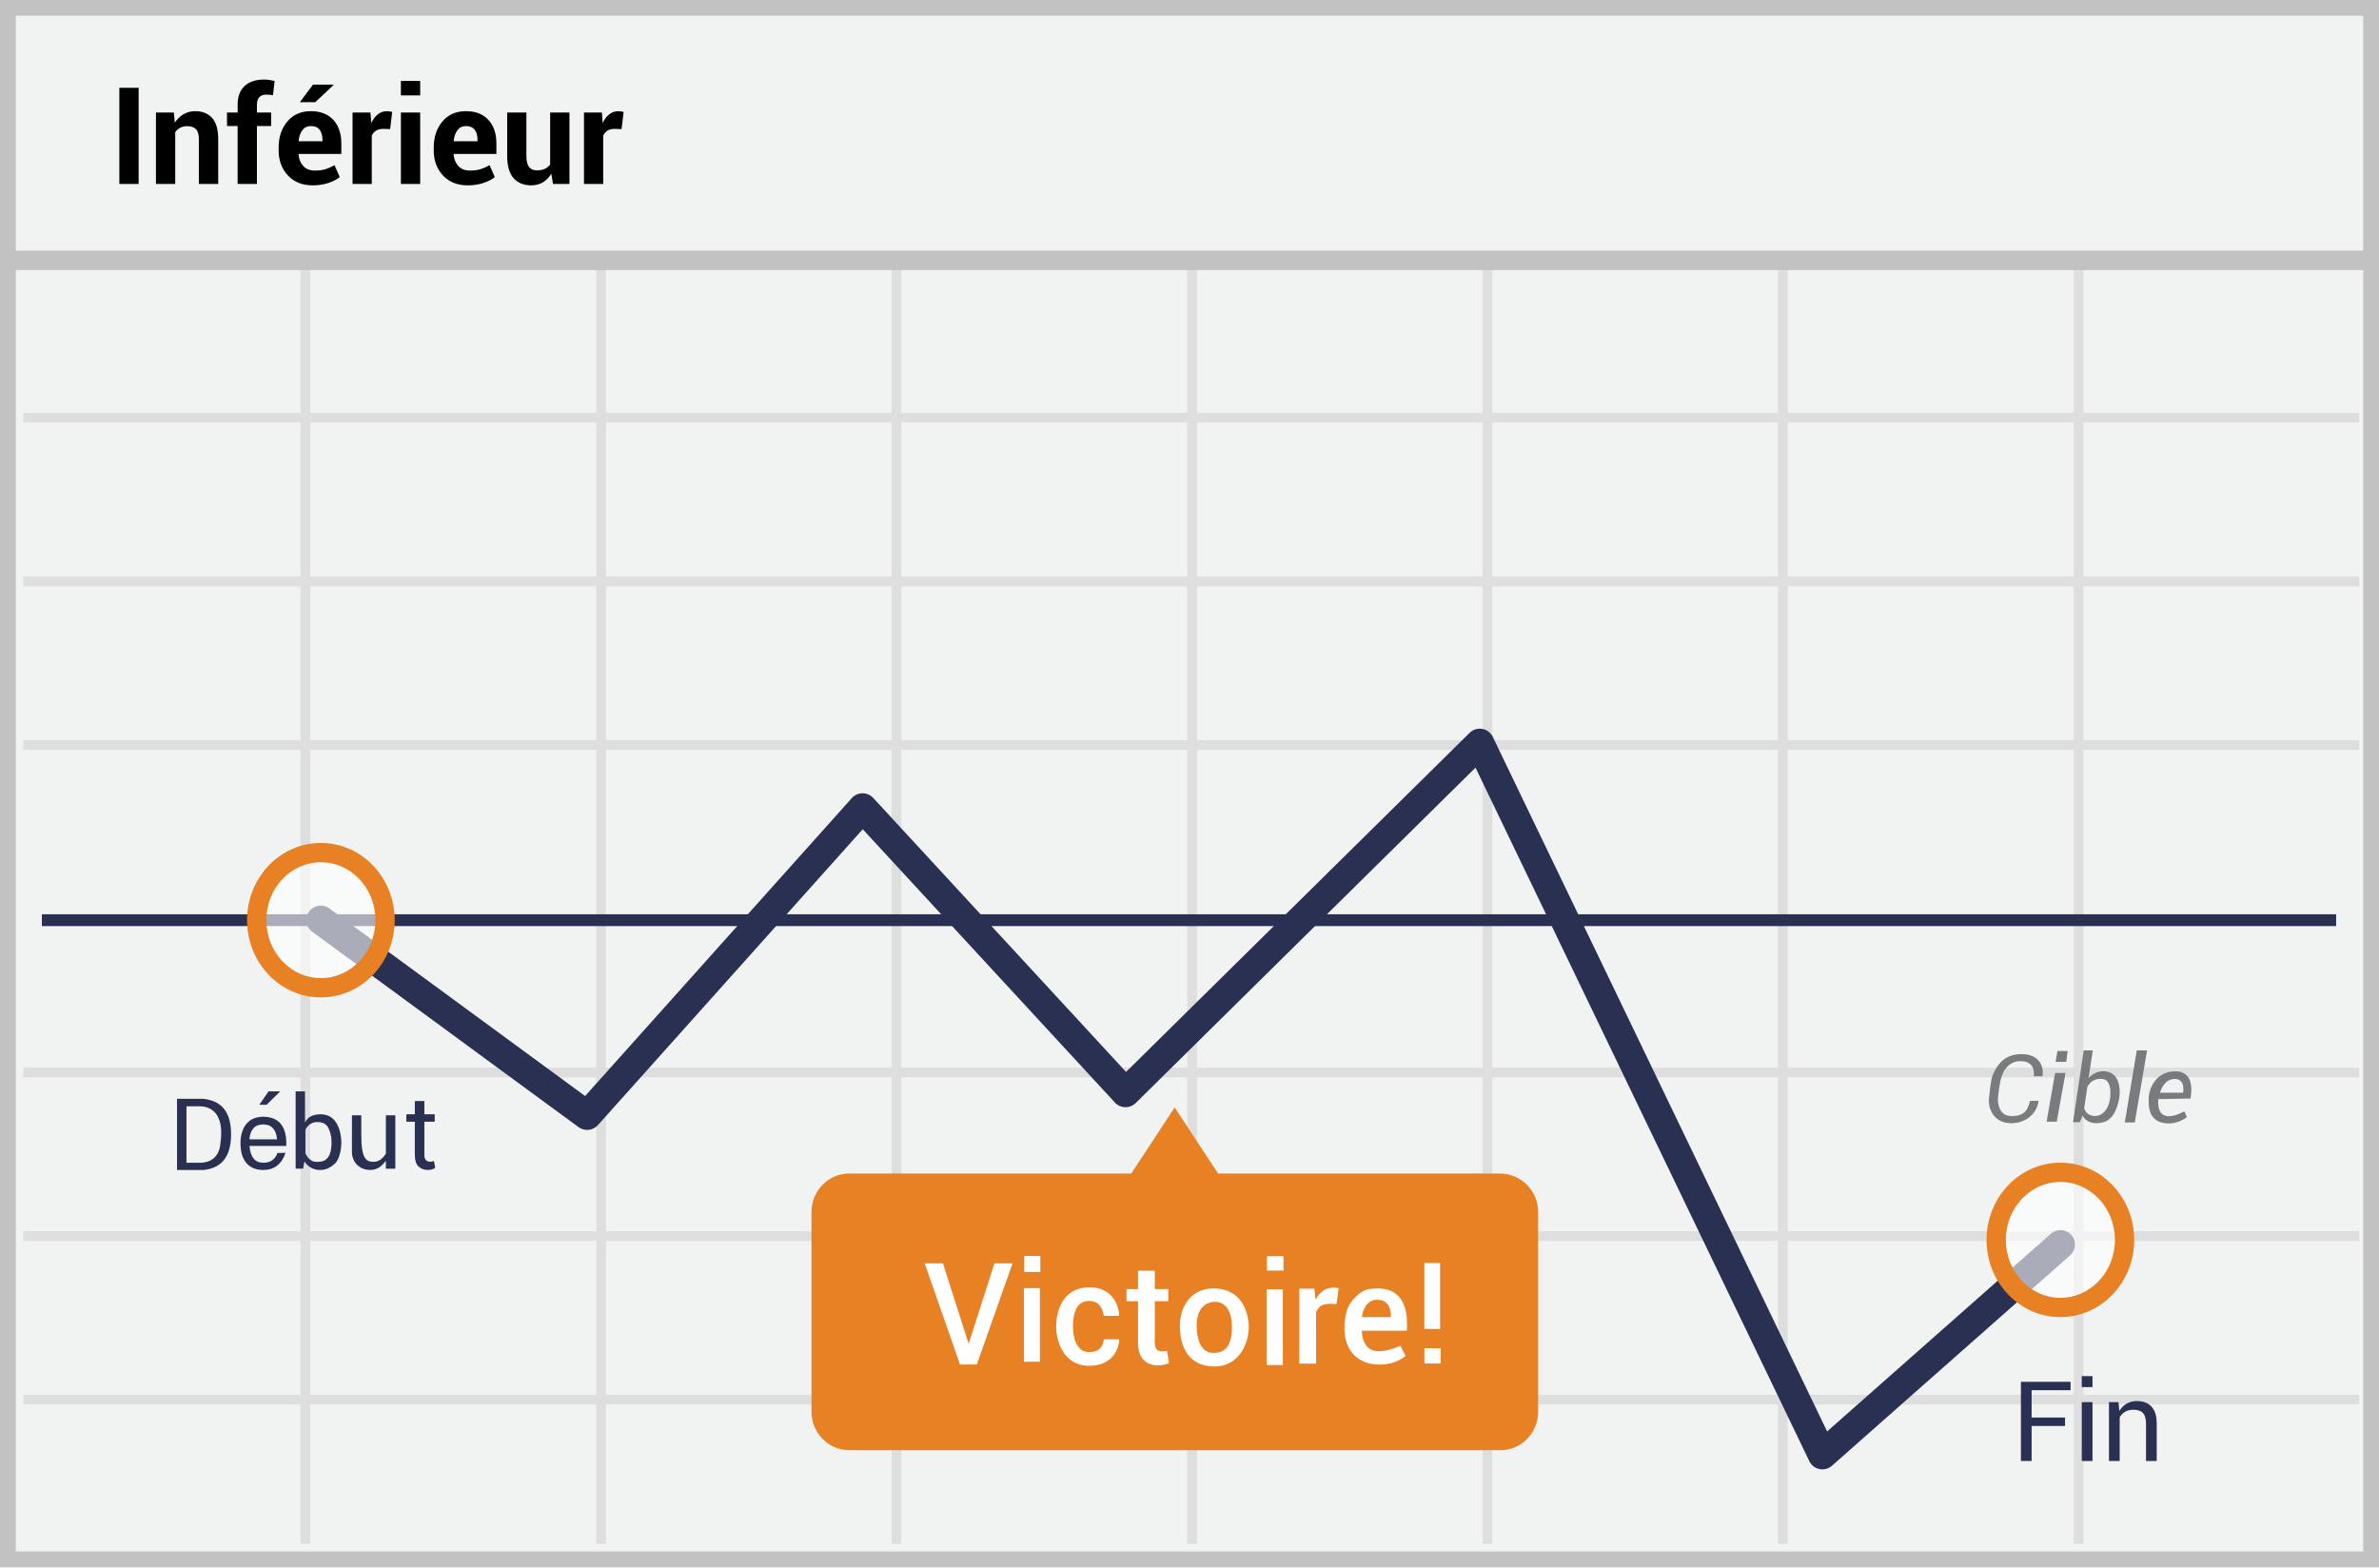
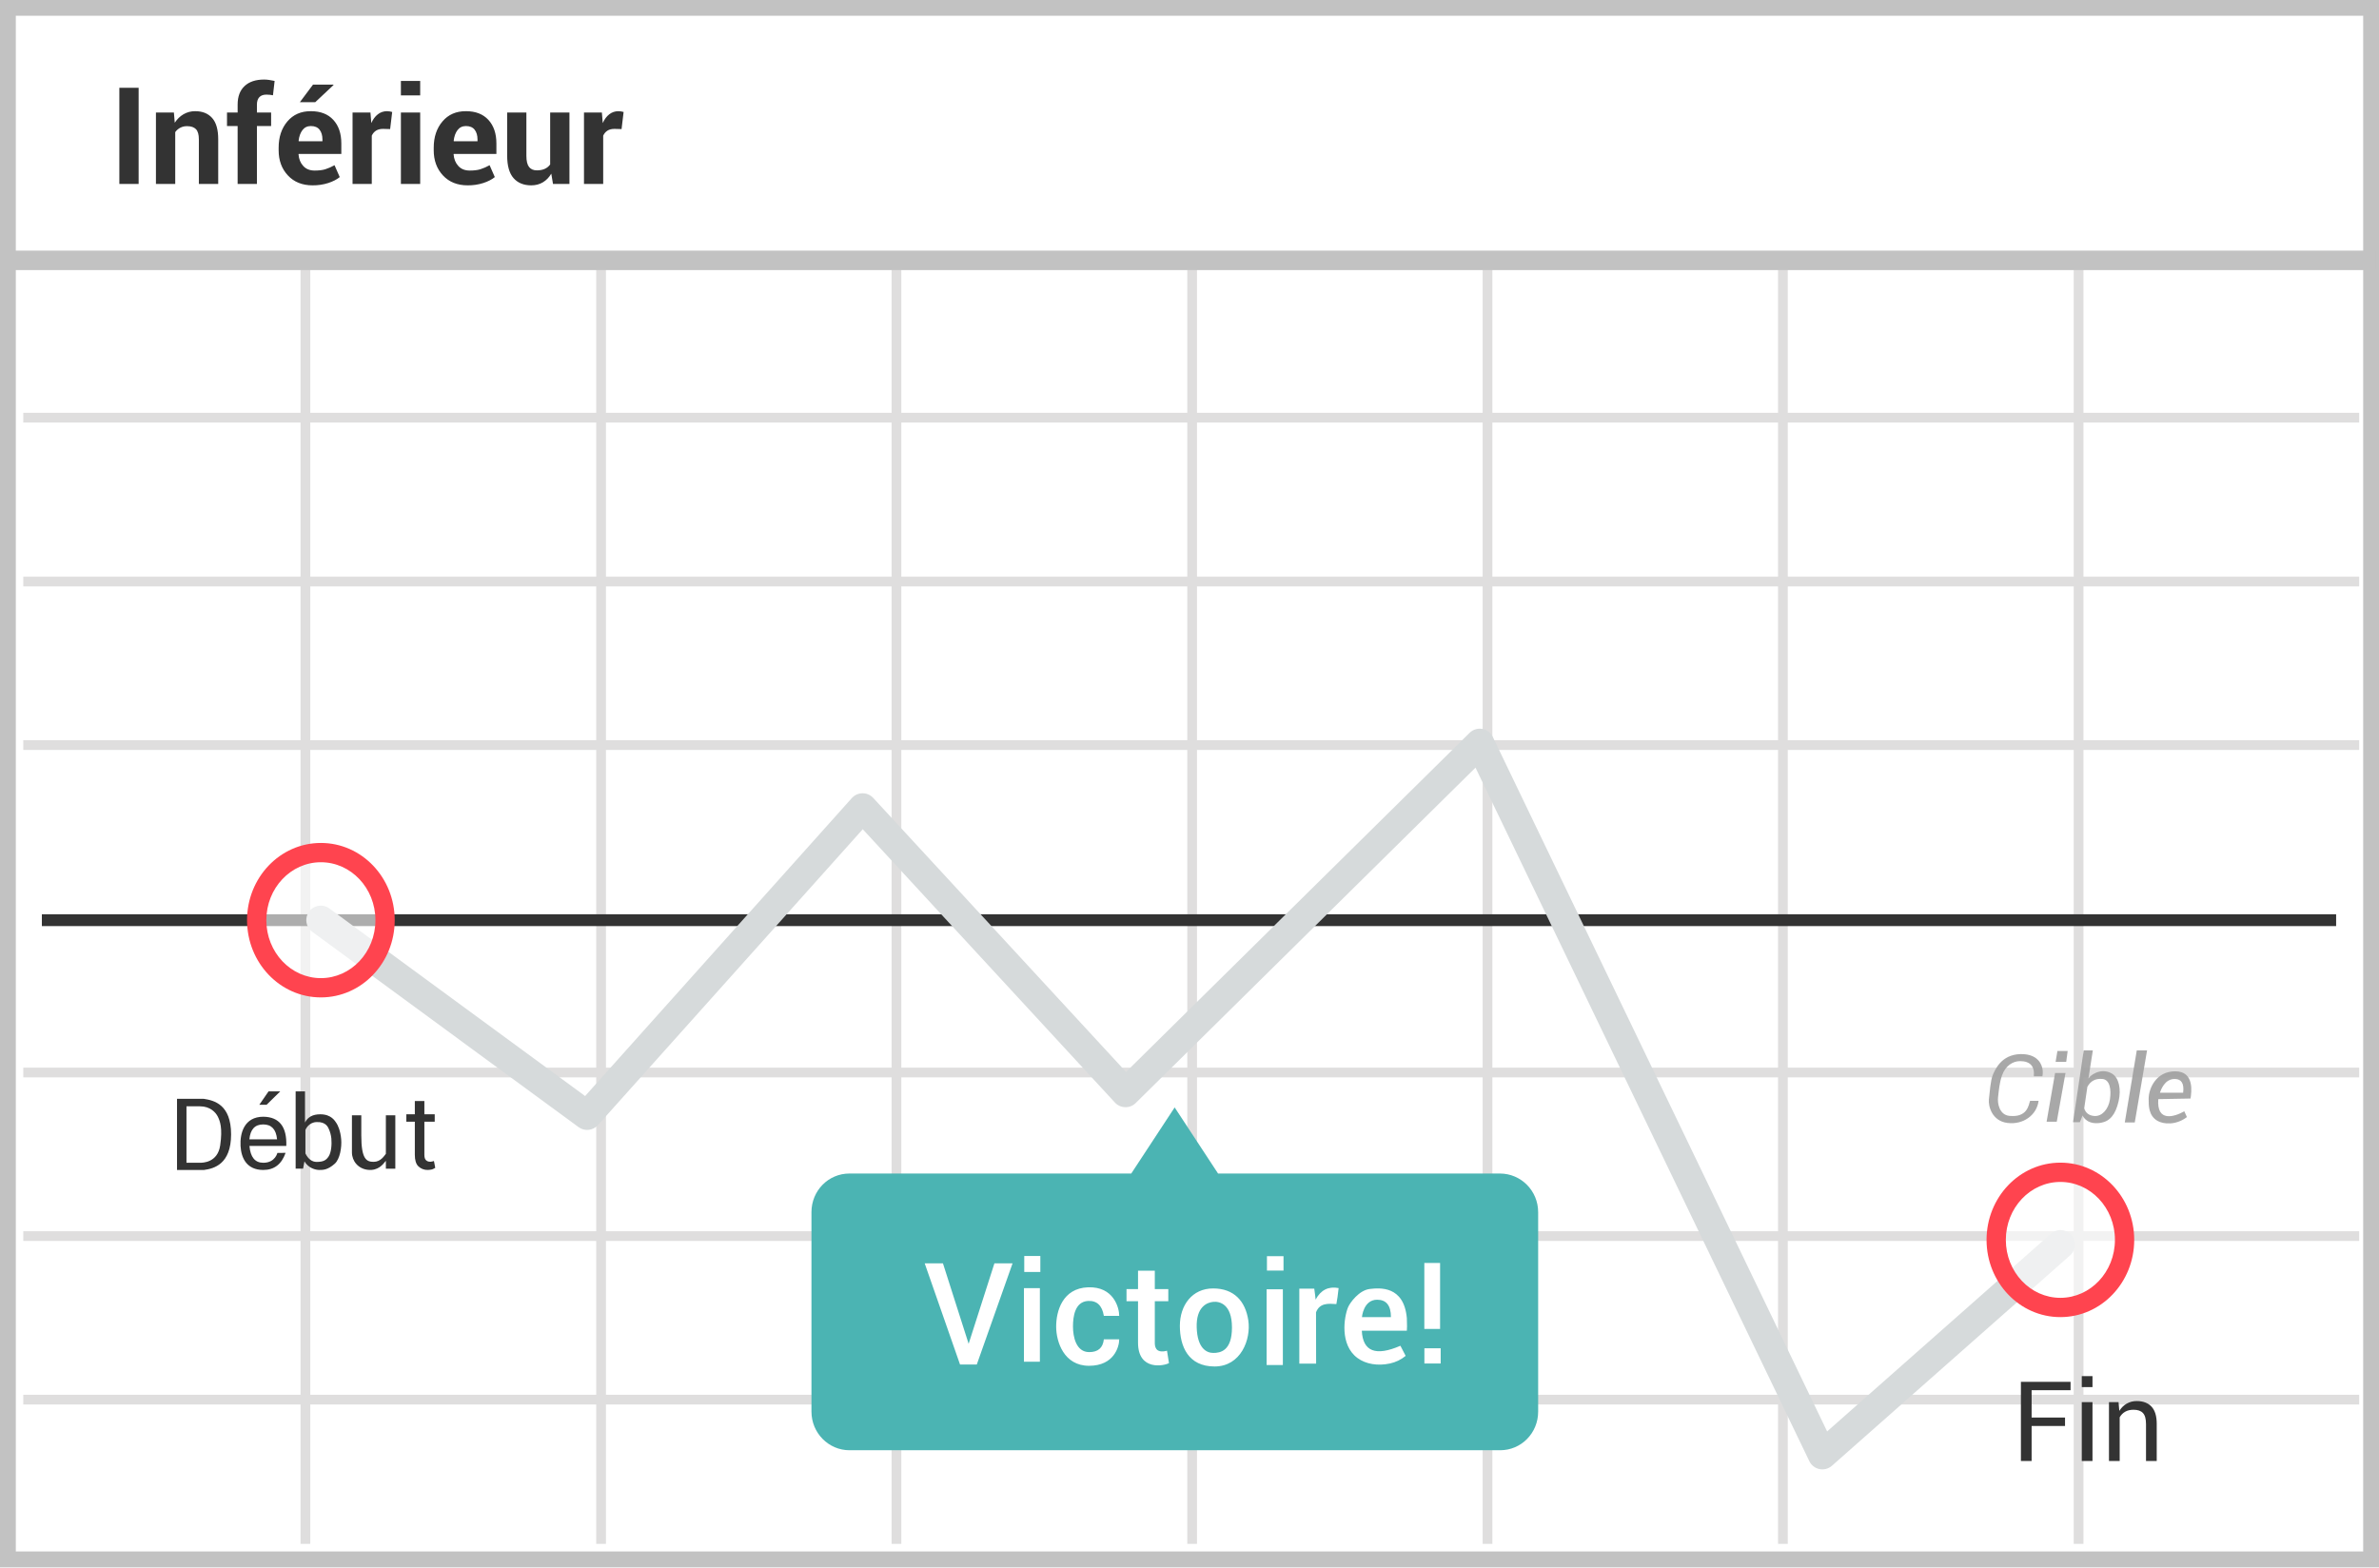
<svg xmlns="http://www.w3.org/2000/svg" width="299" height="197">
  <g fill="none" fill-rule="evenodd">
-     <path fill="#F1F2F2" d="M0 0h299v197H0z" />
+     <path fill="#fff" d="M0 0h299v197H0z" />
    <path d="M1.987 1.98v193.04h295.026V1.98H1.987zM299 0v197H0V0h299z" fill="#C2C2C2" fill-rule="nonzero" />
    <path d="M2.926 53.113V51.89H296.51v1.223H2.926zm0 20.598v-1.223H296.51v1.223H2.926zm0 20.56v-1.224H296.51v1.224H2.926zm0 41.157v-1.223H296.51v1.223H2.926zm0 20.56v-1.223H296.51v1.223H2.926zm0 20.56v-1.223H296.51v1.223H2.926zM37.772 31.942h1.223v162.126h-1.223V31.942zm37.162 0h1.223v162.126h-1.223V31.942zm37.124 0h1.223v162.126h-1.223V31.942zm37.162 0h1.223v162.126h-1.223V31.942zm37.124 0h1.223v162.126h-1.223V31.942zm37.124 0h1.224v162.126h-1.224V31.942zm37.162 0h1.224v162.126h-1.224V31.942z" fill="#DFDEDE" fill-rule="nonzero" />
    <path fill="#C2C2C2" fill-rule="nonzero" d="M.805 33.951v-2.447H298.63v2.447z" />
-     <path d="M188.509 147.514h-35.42l-5.454-8.308-5.455 8.308h-35.42c-2.652 0-4.773 2.162-4.773 4.855v25.074c0 2.693 2.16 4.855 4.773 4.855h81.787c2.652 0 4.773-2.162 4.773-4.855v-25.074c0-2.693-2.16-4.855-4.811-4.855z" fill="#E88024" />
+     <path d="M188.509 147.514h-35.42l-5.454-8.308-5.455 8.308h-35.42c-2.652 0-4.773 2.162-4.773 4.855v25.074c0 2.693 2.16 4.855 4.773 4.855h81.787c2.652 0 4.773-2.162 4.773-4.855v-25.074c0-2.693-2.16-4.855-4.811-4.855z" fill="#4BB4B3" />
    <g transform="translate(5 93)">
-       <path fill="#2A3052" fill-rule="nonzero" d="M.262 23.411v-1.485h288.35v1.485z" />
-       <path d="M70.147 48.429a1.818 1.818 0 0 1-2.43.253L34.255 24.135a1.818 1.818 0 1 1 2.15-2.932l32.134 23.572 33.52-37.454a1.818 1.818 0 0 1 2.69-.02l31.776 34.444L179.704-.88a1.818 1.818 0 0 1 2.914.506l42.02 87.307 28.114-24.84a1.818 1.818 0 1 1 2.407 2.725l-29.915 26.43a1.818 1.818 0 0 1-2.841-.574L180.446 3.495 137.74 45.653a1.818 1.818 0 0 1-2.613-.06l-31.694-34.357L70.147 48.43z" fill="#2A3052" fill-rule="nonzero" />
+       <path fill="#333" fill-rule="nonzero" d="M.262 23.411v-1.485h288.35v1.485z" />
+       <path d="M70.147 48.429a1.818 1.818 0 01-2.43.253L34.255 24.135a1.818 1.818 0 112.15-2.932l32.134 23.572 33.52-37.454a1.818 1.818 0 012.69-.02l31.776 34.444L179.704-.88a1.818 1.818 0 012.914.506l42.02 87.307 28.114-24.84a1.818 1.818 0 112.407 2.725l-29.915 26.43a1.818 1.818 0 01-2.841-.574L180.446 3.495 137.74 45.653a1.818 1.818 0 01-2.613-.06l-31.694-34.357L70.147 48.43z" fill="#D6DADB" fill-rule="nonzero" />
      <ellipse fill="#FFF" opacity=".6" cx="35.33" cy="22.669" rx="8.067" ry="8.496" />
-       <path d="M35.33 32.376c-5.14 0-9.28-4.36-9.28-9.707 0-5.348 4.14-9.708 9.28-9.708 5.139 0 9.279 4.36 9.279 9.708s-4.14 9.707-9.28 9.707zm0-2.423c3.771 0 6.855-3.248 6.855-7.284 0-4.037-3.084-7.284-6.855-7.284-3.772 0-6.856 3.247-6.856 7.284 0 4.036 3.084 7.284 6.856 7.284z" fill="#E88024" fill-rule="nonzero" />
+       <path d="M35.33 32.376c-5.14 0-9.28-4.36-9.28-9.707 0-5.348 4.14-9.708 9.28-9.708 5.139 0 9.279 4.36 9.279 9.708s-4.14 9.707-9.28 9.707zm0-2.423c3.771 0 6.855-3.248 6.855-7.284 0-4.037-3.084-7.284-6.855-7.284-3.772 0-6.856 3.247-6.856 7.284 0 4.036 3.084 7.284 6.856 7.284z" fill="#FF444F" fill-rule="nonzero" />
      <ellipse fill="#FFF" opacity=".6" cx="253.956" cy="62.855" rx="8.067" ry="8.496" />
-       <path d="M253.956 72.563c-5.14 0-9.28-4.36-9.28-9.707 0-5.348 4.14-9.708 9.28-9.708 5.139 0 9.279 4.36 9.279 9.708s-4.14 9.707-9.28 9.707zm0-2.423c3.771 0 6.855-3.248 6.855-7.284 0-4.037-3.084-7.284-6.855-7.284-3.772 0-6.856 3.247-6.856 7.284 0 4.036 3.084 7.284 6.856 7.284z" fill="#E88024" fill-rule="nonzero" />
+       <path d="M253.956 72.563c-5.14 0-9.28-4.36-9.28-9.707 0-5.348 4.14-9.708 9.28-9.708 5.139 0 9.279 4.36 9.279 9.708s-4.14 9.707-9.28 9.707zm0-2.423c3.771 0 6.855-3.248 6.855-7.284 0-4.037-3.084-7.284-6.855-7.284-3.772 0-6.856 3.247-6.856 7.284 0 4.036 3.084 7.284 6.856 7.284z" fill="#FF444F" fill-rule="nonzero" />
    </g>
-     <path d="M53.337 138.398v1.667h1.3v.933h-1.3v4.167c0 .333.067.533.2.667.133.133.3.2.533.2.067 0 .134 0 .234-.034.1 0 .166-.033.233-.066l.167.866a2.22 2.22 0 0 1-.4.2 2.917 2.917 0 0 1-.534.067 1.633 1.633 0 0 1-1.2-.467c-.3-.3-.433-.8-.433-1.433v-4.167H51.07v-.933h1.067v-1.667h1.2zm-17.354 5.648h-4.631c.12 1.41.699 2.116 1.739 2.116 1.56 0 1.777-1.322 1.777-1.24l1.024-.004c-.5 1.432-1.433 2.148-2.801 2.148-2.053 0-2.772-1.452-2.859-3.02-.086-1.568.436-3.672 2.876-3.672 2 .037 2.96 1.261 2.875 3.672zm-1.161-.834c-.117-1.246-.697-1.869-1.74-1.869-1.043 0-1.622.623-1.739 1.87h3.479v-.001zm13.676-3.016h1.187v6.715h-1.188v-.996c-.376.486-.997 1.268-2.243 1.136-1.245-.131-2.016-1.109-2.022-2.186-.005-1.077.006-5.034 0-4.669h1.177v2.544c0 2.976.654 3.305 1.55 3.305.894 0 1.332-.756 1.538-1.008-.01-1.414-.01-3.027 0-4.84l.001-.001zm-11.341-3.004h1.177v3.912c.34-.69.98-1.035 1.918-1.035 1.407 0 1.85.85 2.023 1.093.171.244.514.943.608 2.062.082.97-.15 2.479-.822 3.069-.886.778-1.455.773-1.93.773-.476 0-1.37-.229-1.868-1.08l-.17.912h-.936v-9.706zm1.23 7.8c.353.708.826 1.062 1.419 1.062.89 0 1.21-.251 1.502-.696.334-.51.406-1.502.337-2.265a3.909 3.909 0 0 0-.337-1.223c-.082-.163-.348-.875-1.502-.823-.958.009-1.39.856-1.419 1.02v2.925zm-3.167-7.8l-1.713 1.68h-.915l1.158-1.68h1.47zm-12.972.931h3.355c1.331.201 3.441.724 3.441 4.471 0 3.748-2.156 4.304-3.398 4.472h-3.398v-8.943zm1.189.944v7.095h1.698c.326 0 2.22-.002 2.539-2.186.318-2.183-.022-3.041-.288-3.593-.266-.551-.964-1.316-2.251-1.316h-1.698z" fill="#2A3052" fill-rule="nonzero" />
-     <path d="M257.223 141.001h1.277l1.099-6.126h-1.309l-1.067 6.126zm2.648-8.89l-.182 1.367h-1.334l.228-1.367h1.288zm8.685-.072h1.293l-1.546 9.06h-1.254l1.507-9.06zm5.975 7.653c.068.164.145.34.327.728-1.376 1.049-2.96.906-3.7.472-1.114-.653-1.114-1.866-1.109-2.804.008-1.197.887-3.422 3.336-3.422s2.047 2.644 1.928 3.422c-.25 0-1.601.024-4.052.073-.227 2.91 1.97 2.259 3.27 1.531zm-.147-2.339c.142-1.148-.21-1.723-1.059-1.723-1.272 0-1.718 1.349-1.86 1.723h2.919zm-18.765-2.061h1.077c.229-1.122-.315-2.845-2.747-2.79-2.433.055-3.208 1.975-3.494 2.644-.285.67-.386 2.23-.483 3.03-.097.801.344 2.735 2.339 2.981 1.994.246 3.684-1.001 3.904-2.778h-1.07c-.193.547-.33 2.113-2.598 1.888-1.235-.123-1.53-1.53-1.423-2.375.106-.845.162-1.777.51-2.746.422-1.17 1.34-1.76 2.249-1.76 1.27 0 1.849.635 1.736 1.906zm6.876.271c.052-.237 1.445-1.46 2.92-.625.928.526 1.196 2.023.859 3.484-.387 1.677-1.087 2.515-2.2 2.71-1.626.288-2.203-.624-2.334-.924-.1.292-.214.578-.342.859h-.856l1.345-9.028h1.146c-.394 2.507-.573 3.682-.538 3.524zm-.544 3.756c.178.585.599.906 1.261.962.953.081 1.785-.826 1.97-2.079.185-1.241 0-2.48-.938-2.573-.858-.085-1.49.245-1.897.989l-.396 2.7v.001z" opacity=".9" fill="#6D6E71" fill-rule="nonzero" />
+     <path d="M53.337 138.398v1.667h1.3v.933h-1.3v4.167c0 .333.067.533.2.667.133.133.3.2.533.2.067 0 .134 0 .234-.034.1 0 .166-.033.233-.066l.167.866a2.22 2.22 0 01-.4.2 2.917 2.917 0 01-.534.067 1.633 1.633 0 01-1.2-.467c-.3-.3-.433-.8-.433-1.433v-4.167H51.07v-.933h1.067v-1.667h1.2zm-17.354 5.648h-4.631c.12 1.41.699 2.116 1.739 2.116 1.56 0 1.777-1.322 1.777-1.24l1.024-.004c-.5 1.432-1.433 2.148-2.801 2.148-2.053 0-2.772-1.452-2.859-3.02-.086-1.568.436-3.672 2.876-3.672 2 .037 2.96 1.261 2.875 3.672zm-1.161-.834c-.117-1.246-.697-1.869-1.74-1.869-1.043 0-1.622.623-1.739 1.87h3.479v-.001zm13.676-3.016h1.187v6.715h-1.188v-.996c-.376.486-.997 1.268-2.243 1.136-1.245-.131-2.016-1.109-2.022-2.186-.005-1.077.006-5.034 0-4.669h1.177v2.544c0 2.976.654 3.305 1.55 3.305.894 0 1.332-.756 1.538-1.008-.01-1.414-.01-3.027 0-4.84l.001-.001zm-11.341-3.004h1.177v3.912c.34-.69.98-1.035 1.918-1.035 1.407 0 1.85.85 2.023 1.093.171.244.514.943.608 2.062.082.97-.15 2.479-.822 3.069-.886.778-1.455.773-1.93.773-.476 0-1.37-.229-1.868-1.08l-.17.912h-.936v-9.706zm1.23 7.8c.353.708.826 1.062 1.419 1.062.89 0 1.21-.251 1.502-.696.334-.51.406-1.502.337-2.265a3.909 3.909 0 00-.337-1.223c-.082-.163-.348-.875-1.502-.823-.958.009-1.39.856-1.419 1.02v2.925zm-3.167-7.8l-1.713 1.68h-.915l1.158-1.68h1.47zm-12.972.931h3.355c1.331.201 3.441.724 3.441 4.471 0 3.748-2.156 4.304-3.398 4.472h-3.398v-8.943zm1.189.944v7.095h1.698c.326 0 2.22-.002 2.539-2.186.318-2.183-.022-3.041-.288-3.593-.266-.551-.964-1.316-2.251-1.316h-1.698z" fill="#333" fill-rule="nonzero" />
+     <path d="M257.223 141.001h1.277l1.099-6.126h-1.309l-1.067 6.126zm2.648-8.89l-.182 1.367h-1.334l.228-1.367h1.288zm8.685-.072h1.293l-1.546 9.06h-1.254l1.507-9.06zm5.975 7.653c.068.164.145.34.327.728-1.376 1.049-2.96.906-3.7.472-1.114-.653-1.114-1.866-1.109-2.804.008-1.197.887-3.422 3.336-3.422s2.047 2.644 1.928 3.422c-.25 0-1.601.024-4.052.073-.227 2.91 1.97 2.259 3.27 1.531zm-.147-2.339c.142-1.148-.21-1.723-1.059-1.723-1.272 0-1.718 1.349-1.86 1.723h2.919zm-18.765-2.061h1.077c.229-1.122-.315-2.845-2.747-2.79-2.433.055-3.208 1.975-3.494 2.644-.285.67-.386 2.23-.483 3.03-.097.801.344 2.735 2.339 2.981 1.994.246 3.684-1.001 3.904-2.778h-1.07c-.193.547-.33 2.113-2.598 1.888-1.235-.123-1.53-1.53-1.423-2.375.106-.845.162-1.777.51-2.746.422-1.17 1.34-1.76 2.249-1.76 1.27 0 1.849.635 1.736 1.906zm6.876.271c.052-.237 1.445-1.46 2.92-.625.928.526 1.196 2.023.859 3.484-.387 1.677-1.087 2.515-2.2 2.71-1.626.288-2.203-.624-2.334-.924-.1.292-.214.578-.342.859h-.856l1.345-9.028h1.146c-.394 2.507-.573 3.682-.538 3.524zm-.544 3.756c.178.585.599.906 1.261.962.953.081 1.785-.826 1.97-2.079.185-1.241 0-2.48-.938-2.573-.858-.085-1.49.245-1.897.989l-.396 2.7v.001z" opacity=".9" fill="#9f9f9f" fill-rule="nonzero" />
    <path d="M176.817 167.27h-5.66c.125 2.614 1.742 3.245 4.851 1.895l.66 1.272c-.572.473-1.25.8-1.975.956-1.539.334-3.04.079-4.082-.69-2.26-1.667-1.683-5.166-1.185-6.372.232-.564 1.378-2.153 2.74-2.306 1.233-.14 4.286-.432 4.651 3.672.03.835.03 1.36 0 1.573zm-2-1.702c.001-1.46-.577-2.19-1.733-2.19-1.736 0-1.911 2.19-1.911 2.19h3.644zm-46.126-3.648h2.004v9.25h-2.004v-9.25zm.04-4.037v2.004h2.022v-2.004h-2.022zm30.462 4.18h2.04v9.527h-2.04v-9.527zm.041-4.158v1.808h2.082v-1.808h-2.082zm-34.252.898h2.281l-4.498 12.72h-2.105l-4.442-12.72h2.294l3.229 10.115 3.241-10.115zm13.753 6.601c.86.002 1.504.002 1.932 0 0-1.012-.692-3.704-3.915-3.588-3.223.117-4.01 3.013-4.01 4.934 0 1.92.978 4.933 4.131 4.933 3.154 0 3.794-2.399 3.794-3.322h-1.932c-.117 1.068-.73 1.602-1.84 1.602-1.664 0-2.04-1.956-2.04-3.213 0-1.257.239-3.129 1.897-3.217 1.106-.058 1.767.566 1.983 1.871zm4.296-5.676h2.109v2.314h1.696v1.527h-1.696v5.205c0 .352.002 1.416 1.533 1.017.112.744.195 1.261.247 1.552-.546.333-3.889 1.049-3.889-2.57v-5.204h-1.447v-1.527h1.447v-2.314zm9.439 2.231c2.632 0 4.06 1.605 4.421 4.01.361 2.404-.937 5.8-4.236 5.8-3.3 0-4.366-2.508-4.366-5.104s1.548-4.706 4.18-4.706h.001zm.023 1.685c-.782.074-2.169.621-2.088 3.217.081 2.596 1.216 3.206 2.088 3.206.873 0 2.344-.242 2.344-3.195s-1.56-3.302-2.344-3.228zm15.749-1.731c-.086.816-.18 1.486-.283 2.012-1.026-.066-2.092-.164-2.558 1.036l.013 6.45h-2.112v-9.423h1.879c.09.629.146 1.088.168 1.376.65-1.213 1.614-1.696 2.893-1.451zm10.772-3.154h1.98v8.294h-1.98v-8.294zm2.055 10.721v1.913h-2.047v-1.913h2.047z" fill="#FFF" fill-rule="nonzero" />
-     <path d="M259.539 179.246h-4.198v4.402h-1.346v-9.953h6.24v1.06h-4.894v3.431h4.198v1.06zm3.452 4.402h-1.347v-7.396h1.347v7.396zm0-9.29h-1.347v-1.374h1.347v1.374zm3.274 1.894l.096 1.1c.246-.392.555-.696.926-.912.386-.22.824-.333 1.268-.325.798 0 1.415.233 1.853.7.437.468.656 1.189.656 2.164v4.67h-1.347v-4.643c0-.652-.128-1.115-.386-1.388-.257-.274-.65-.41-1.18-.41-.414 0-.766.083-1.055.25-.29.166-.519.4-.687.7v5.49h-1.347v-7.397h1.203v.001z" fill="#2A3052" fill-rule="nonzero" />
-     <path d="M17.424 23.124H15V11.038h2.424v12.086zm4.432-8.982l.108 1.287c.3-.46.667-.816 1.104-1.071.447-.257.955-.39 1.47-.382.907 0 1.615.285 2.125.855.509.57.763 1.464.763 2.681v5.612h-2.432v-5.603c0-.604-.122-1.031-.365-1.283-.244-.252-.612-.378-1.104-.378a1.774 1.774 0 0 0-1.502.747v6.517h-2.424v-8.982h2.257zm8.01 8.982v-7.28H28.53v-1.702h1.337v-.996c0-1.007.29-1.783.871-2.328.581-.545 1.398-.818 2.449-.818.205 0 .414.015.627.046.213.03.447.073.701.128l-.207 1.802c-.128-.021-.257-.04-.386-.058a3.34 3.34 0 0 0-.436-.025c-.393 0-.69.108-.893.323-.202.216-.302.526-.302.93v.996h1.784v1.702h-1.784v7.28h-2.425zm9.422.174c-1.295 0-2.33-.415-3.104-1.245-.775-.83-1.163-1.884-1.163-3.163v-.332c0-1.334.367-2.432 1.1-3.295.734-.864 1.717-1.292 2.951-1.287 1.212 0 2.153.365 2.823 1.096.67.73 1.004 1.718 1.004 2.963v1.32h-5.362l-.017.05c.044.592.242 1.079.594 1.46.35.383.828.574 1.431.574.537 0 .983-.054 1.337-.162.404-.13.793-.3 1.162-.51l.656 1.493c-.366.3-.844.547-1.436.743a6.249 6.249 0 0 1-1.976.295zm-.216-7.454c-.448 0-.802.171-1.062.514-.26.344-.42.795-.482 1.353l.025.042h2.972v-.216c0-.514-.12-.925-.361-1.233-.24-.307-.605-.46-1.092-.46zm.266-5.205h2.565l.016.05-2.299 2.158h-1.933l1.652-2.208h-.001zm9.695 5.587l-.888-.025c-.36 0-.656.074-.888.224-.233.15-.41.36-.531.63v6.069H44.31v-8.982h2.25l.107 1.328c.21-.47.483-.837.818-1.1.335-.262.72-.394 1.158-.394.122 0 .234.01.336.03.103.019.206.042.312.07l-.258 2.15zm3.777 6.898h-2.424v-8.982h2.424v8.982zm0-11.132h-2.424v-1.818h2.424v1.818zm5.968 11.306c-1.295 0-2.33-.415-3.104-1.245-.775-.83-1.162-1.884-1.162-3.163v-.332c0-1.334.366-2.432 1.1-3.295.733-.864 1.716-1.292 2.95-1.287 1.212 0 2.153.365 2.823 1.096.67.73 1.004 1.718 1.004 2.963v1.32h-5.362l-.017.05c.045.592.242 1.079.594 1.46.351.383.828.574 1.432.574.536 0 .982-.054 1.336-.162.404-.13.793-.3 1.162-.51l.656 1.493c-.365.3-.844.547-1.436.743a6.249 6.249 0 0 1-1.976.295zm-.216-7.454c-.448 0-.802.171-1.062.514-.26.344-.42.795-.481 1.353l.024.042h2.972v-.216c0-.514-.12-.925-.361-1.233-.24-.307-.605-.46-1.092-.46zm10.725 5.985c-.277.47-.628.832-1.054 1.087-.426.255-.916.382-1.47.382-.946 0-1.686-.303-2.22-.909-.534-.606-.8-1.548-.8-2.826v-5.42h2.415v5.436c0 .653.11 1.122.332 1.407.221.285.548.428.98.428.387 0 .719-.063.995-.187a1.68 1.68 0 0 0 .681-.552v-6.533h2.424v8.982h-2.067l-.216-1.295zm8.832-5.603l-.888-.025c-.36 0-.656.074-.888.224-.233.15-.41.36-.532.63v6.069h-2.414v-8.982h2.25l.107 1.328c.21-.47.483-.837.818-1.1.335-.262.72-.394 1.158-.394.122 0 .234.01.336.03.103.019.206.042.311.07l-.257 2.15h-.001z" fill="#000" fill-rule="nonzero" />
+     <path d="M259.539 179.246h-4.198v4.402h-1.346v-9.953h6.24v1.06h-4.894v3.431h4.198v1.06zm3.452 4.402h-1.347v-7.396h1.347v7.396zm0-9.29h-1.347v-1.374h1.347v1.374zm3.274 1.894l.096 1.1c.246-.392.555-.696.926-.912.386-.22.824-.333 1.268-.325.798 0 1.415.233 1.853.7.437.468.656 1.189.656 2.164v4.67h-1.347v-4.643c0-.652-.128-1.115-.386-1.388-.257-.274-.65-.41-1.18-.41-.414 0-.766.083-1.055.25-.29.166-.519.4-.687.7v5.49h-1.347v-7.397h1.203v.001zM17.424 23.124H15V11.038h2.424v12.086zm4.432-8.982l.108 1.287c.3-.46.667-.816 1.104-1.071.447-.257.955-.39 1.47-.382.907 0 1.615.285 2.125.855.509.57.763 1.464.763 2.681v5.612h-2.432v-5.603c0-.604-.122-1.031-.365-1.283-.244-.252-.612-.378-1.104-.378a1.774 1.774 0 00-1.502.747v6.517h-2.424v-8.982h2.257zm8.01 8.982v-7.28H28.53v-1.702h1.337v-.996c0-1.007.29-1.783.871-2.328.581-.545 1.398-.818 2.449-.818.205 0 .414.015.627.046.213.03.447.073.701.128l-.207 1.802c-.128-.021-.257-.04-.386-.058a3.34 3.34 0 00-.436-.025c-.393 0-.69.108-.893.323-.202.216-.302.526-.302.93v.996h1.784v1.702h-1.784v7.28h-2.425zm9.422.174c-1.295 0-2.33-.415-3.104-1.245-.775-.83-1.163-1.884-1.163-3.163v-.332c0-1.334.367-2.432 1.1-3.295.734-.864 1.717-1.292 2.951-1.287 1.212 0 2.153.365 2.823 1.096.67.73 1.004 1.718 1.004 2.963v1.32h-5.362l-.017.05c.044.592.242 1.079.594 1.46.35.383.828.574 1.431.574.537 0 .983-.054 1.337-.162.404-.13.793-.3 1.162-.51l.656 1.493c-.366.3-.844.547-1.436.743a6.249 6.249 0 01-1.976.295zm-.216-7.454c-.448 0-.802.171-1.062.514-.26.344-.42.795-.482 1.353l.025.042h2.972v-.216c0-.514-.12-.925-.361-1.233-.24-.307-.605-.46-1.092-.46zm.266-5.205h2.565l.016.05-2.299 2.158h-1.933l1.652-2.208h-.001zm9.695 5.587l-.888-.025c-.36 0-.656.074-.888.224-.233.15-.41.36-.531.63v6.069H44.31v-8.982h2.25l.107 1.328c.21-.47.483-.837.818-1.1.335-.262.72-.394 1.158-.394.122 0 .234.01.336.03.103.019.206.042.312.07l-.258 2.15zm3.777 6.898h-2.424v-8.982h2.424v8.982zm0-11.132h-2.424v-1.818h2.424v1.818zm5.968 11.306c-1.295 0-2.33-.415-3.104-1.245-.775-.83-1.162-1.884-1.162-3.163v-.332c0-1.334.366-2.432 1.1-3.295.733-.864 1.716-1.292 2.95-1.287 1.212 0 2.153.365 2.823 1.096.67.73 1.004 1.718 1.004 2.963v1.32h-5.362l-.017.05c.045.592.242 1.079.594 1.46.351.383.828.574 1.432.574.536 0 .982-.054 1.336-.162.404-.13.793-.3 1.162-.51l.656 1.493c-.365.3-.844.547-1.436.743a6.249 6.249 0 01-1.976.295zm-.216-7.454c-.448 0-.802.171-1.062.514-.26.344-.42.795-.481 1.353l.024.042h2.972v-.216c0-.514-.12-.925-.361-1.233-.24-.307-.605-.46-1.092-.46zm10.725 5.985c-.277.47-.628.832-1.054 1.087-.426.255-.916.382-1.47.382-.946 0-1.686-.303-2.22-.909-.534-.606-.8-1.548-.8-2.826v-5.42h2.415v5.436c0 .653.11 1.122.332 1.407.221.285.548.428.98.428.387 0 .719-.063.995-.187a1.68 1.68 0 00.681-.552v-6.533h2.424v8.982h-2.067l-.216-1.295zm8.832-5.603l-.888-.025c-.36 0-.656.074-.888.224-.233.15-.41.36-.532.63v6.069h-2.414v-8.982h2.25l.107 1.328c.21-.47.483-.837.818-1.1.335-.262.72-.394 1.158-.394.122 0 .234.01.336.03.103.019.206.042.311.07l-.257 2.15h-.001z" fill="#333" fill-rule="nonzero" />
  </g>
</svg>
